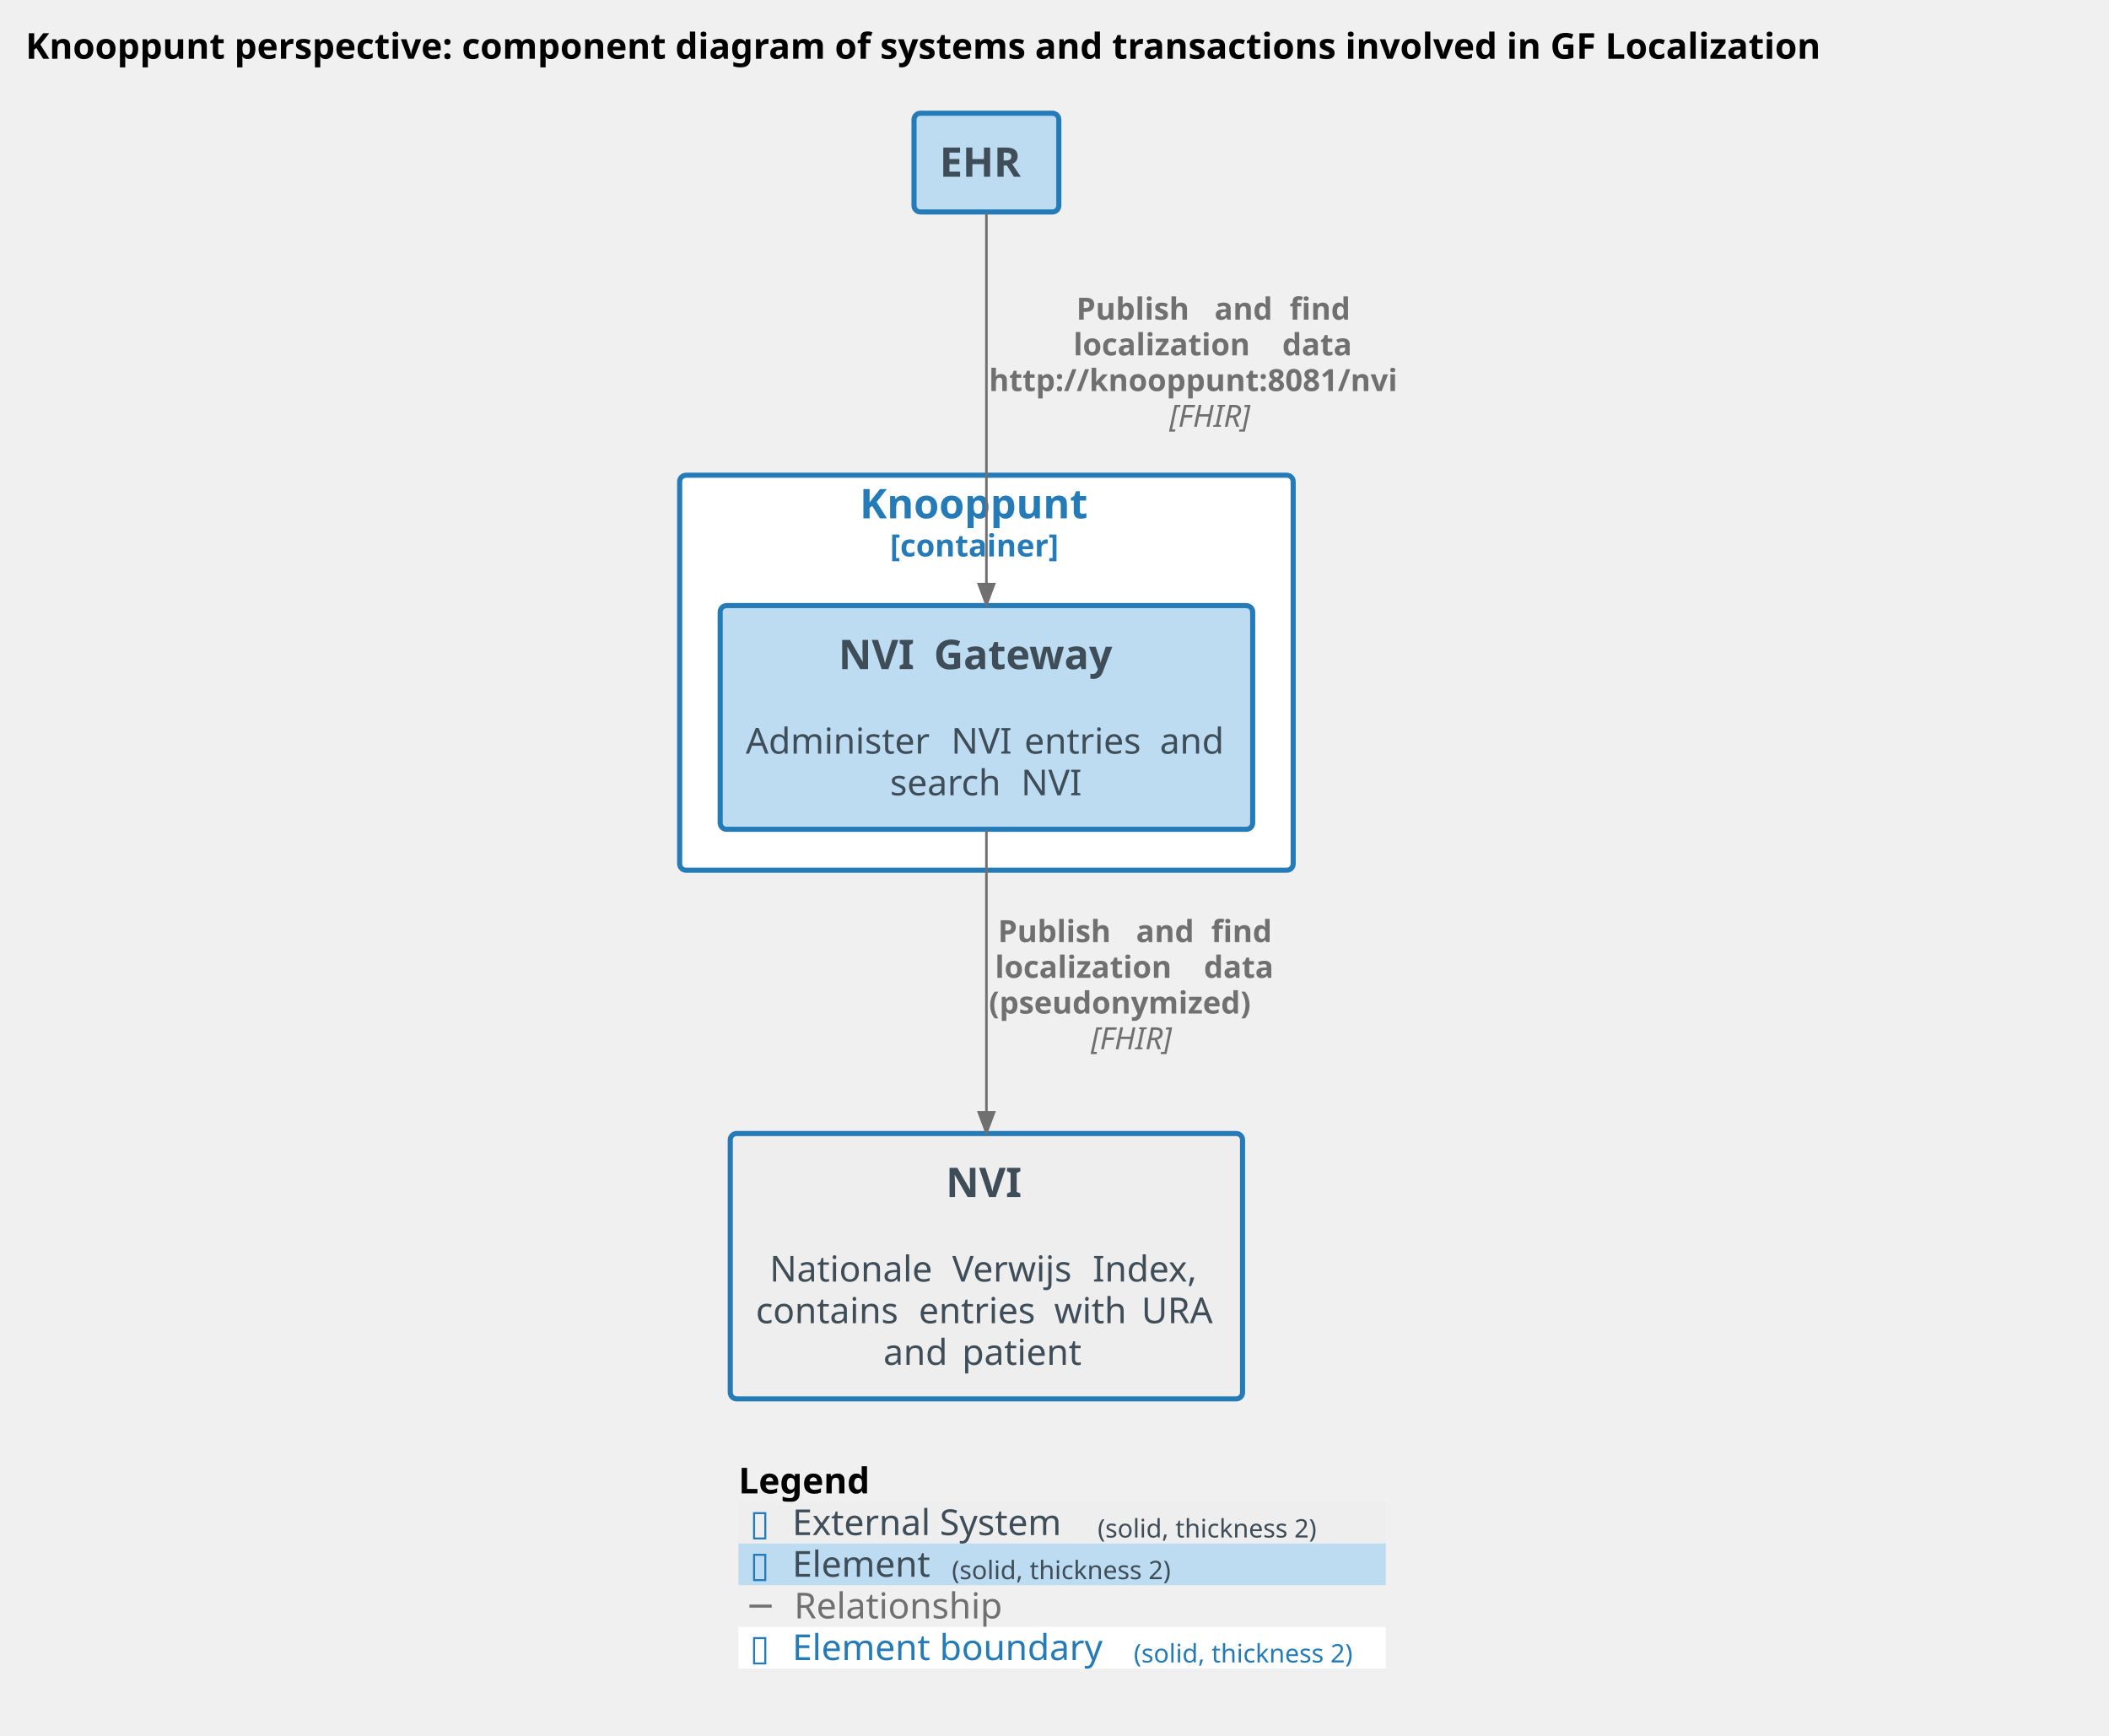
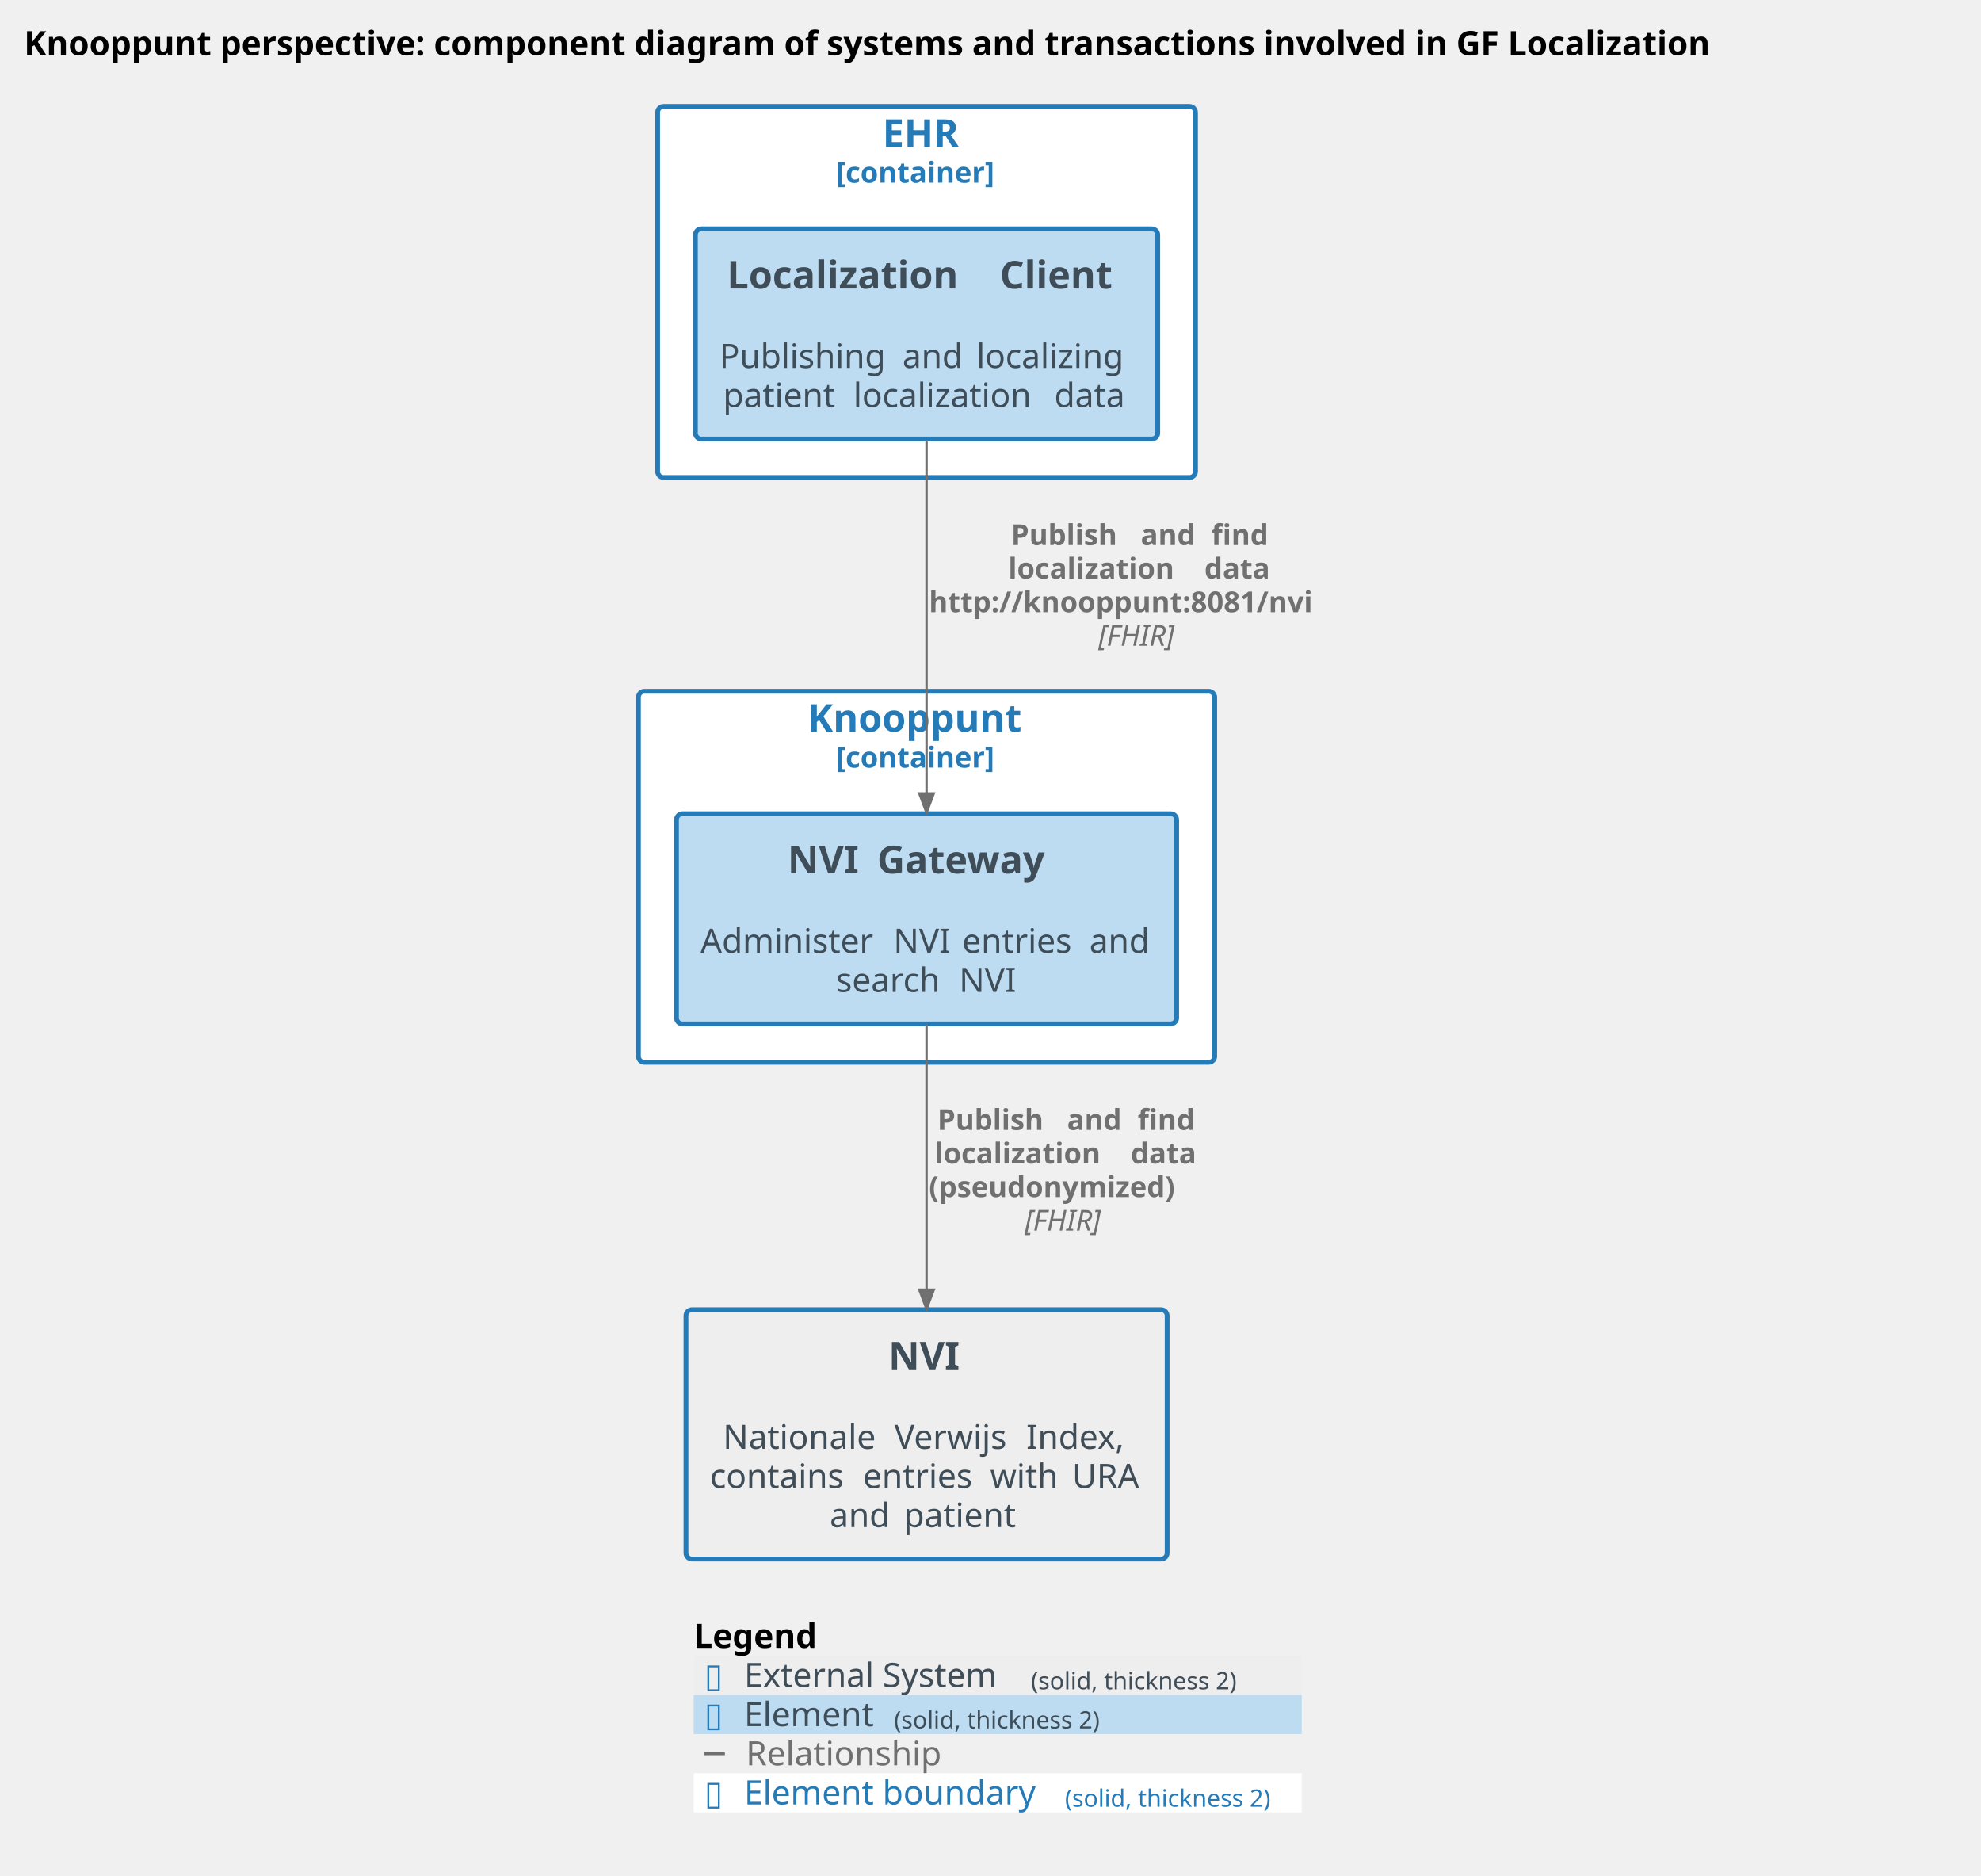
- <svg xmlns="http://www.w3.org/2000/svg" contentStyleType="text/css" data-diagram-type="DESCRIPTION" height="679px" preserveAspectRatio="none" style="width:825px;height:679px;background:#FFFFFF;" version="1.1" viewBox="0 0 825 679" width="825px" zoomAndPan="magnify">
+ <svg xmlns="http://www.w3.org/2000/svg" contentStyleType="text/css" data-diagram-type="DESCRIPTION" height="781px" preserveAspectRatio="none" style="width:825px;height:781px;background:#FFFFFF;" version="1.1" viewBox="0 0 825 781" width="825px" zoomAndPan="magnify">
  <defs />
  <g>
    <g class="title" data-source-line="2">
      <text fill="#000000" font-family="sans-serif" font-size="14" font-weight="bold" lengthAdjust="spacing" textLength="797.98" x="10" y="22.995">Knooppunt perspective: component diagram of systems and transactions involved in GF Localization</text>
    </g>
-     <g class="cluster" data-entity="XIS.Knooppunt_boundary" data-source-line="1593" data-uid="ent0004" id="cluster_XIS.Knooppunt_boundary">
-       <rect fill="#FFFFFF" height="154.52" rx="2.5" ry="2.5" style="stroke:#257BB8;stroke-width:2;" width="240" x="265.869" y="185.917" />
-       <text fill="#257BB8" font-family="sans-serif" font-size="16" font-weight="bold" lengthAdjust="spacing" textLength="99.109" x="336.314" y="202.768">Knooppunt</text>
-       <text fill="#257BB8" font-family="sans-serif" font-size="12" font-weight="bold" lengthAdjust="spacing" textLength="75.416" x="348.161" y="217.68">[container]</text>
+     <g class="cluster" data-entity="XIS.Knooppunt_boundary" data-source-line="1593" data-uid="ent0003" id="cluster_XIS.Knooppunt_boundary">
+       <rect fill="#FFFFFF" height="154.52" rx="2.5" ry="2.5" style="stroke:#257BB8;stroke-width:2;" width="240" x="265.869" y="287.807" />
+       <text fill="#257BB8" font-family="sans-serif" font-size="16" font-weight="bold" lengthAdjust="spacing" textLength="99.109" x="336.314" y="304.658">Knooppunt</text>
+       <text fill="#257BB8" font-family="sans-serif" font-size="12" font-weight="bold" lengthAdjust="spacing" textLength="75.416" x="348.161" y="319.57">[container]</text>
    </g>
-     <g class="entity" data-entity="XIS.Knooppunt.NVIGateway" data-source-line="63" data-uid="ent0005" id="entity_XIS.Knooppunt.NVIGateway">
-       <rect fill="#BDDCF2" height="87.516" rx="2.5" ry="2.5" style="stroke:#257BB8;stroke-width:2;" width="208.303" x="281.719" y="236.917" />
-       <text fill="#3E4D57" font-family="sans-serif" font-size="16" font-weight="bold" lengthAdjust="spacing" textLength="31.727" x="328.003" y="261.768">NVI</text>
-       <text fill="#3E4D57" font-family="sans-serif" font-size="16" font-weight="bold" lengthAdjust="spacing" textLength="5.57" x="359.729" y="261.768"> </text>
-       <text fill="#3E4D57" font-family="sans-serif" font-size="16" font-weight="bold" lengthAdjust="spacing" textLength="78.438" x="365.3" y="261.768">Gateway</text>
-       <text fill="#3E4D57" font-family="sans-serif" font-size="14" lengthAdjust="spacing" textLength="4.45" x="383.645" y="278.537"> </text>
-       <text fill="#3E4D57" font-family="sans-serif" font-size="14" lengthAdjust="spacing" textLength="75.906" x="291.719" y="294.834">Administer</text>
-       <text fill="#3E4D57" font-family="sans-serif" font-size="14" lengthAdjust="spacing" textLength="4.45" x="367.625" y="294.834"> </text>
-       <text fill="#3E4D57" font-family="sans-serif" font-size="14" lengthAdjust="spacing" textLength="24.179" x="372.075" y="294.834">NVI</text>
-       <text fill="#3E4D57" font-family="sans-serif" font-size="14" lengthAdjust="spacing" textLength="4.45" x="396.254" y="294.834"> </text>
-       <text fill="#3E4D57" font-family="sans-serif" font-size="14" lengthAdjust="spacing" textLength="48.528" x="400.704" y="294.834">entries</text>
-       <text fill="#3E4D57" font-family="sans-serif" font-size="14" lengthAdjust="spacing" textLength="4.45" x="449.232" y="294.834"> </text>
-       <text fill="#3E4D57" font-family="sans-serif" font-size="14" lengthAdjust="spacing" textLength="26.339" x="453.683" y="294.834">and</text>
-       <text fill="#3E4D57" font-family="sans-serif" font-size="14" lengthAdjust="spacing" textLength="46.812" x="348.149" y="311.131">search</text>
-       <text fill="#3E4D57" font-family="sans-serif" font-size="14" lengthAdjust="spacing" textLength="4.45" x="394.962" y="311.131"> </text>
-       <text fill="#3E4D57" font-family="sans-serif" font-size="14" lengthAdjust="spacing" textLength="24.179" x="399.412" y="311.131">NVI</text>
+     <g class="cluster" data-entity="XIS.EHR_boundary" data-source-line="1593" data-uid="ent0005" id="cluster_XIS.EHR_boundary">
+       <rect fill="#FFFFFF" height="154.51" rx="2.5" ry="2.5" style="stroke:#257BB8;stroke-width:2;" width="224" x="273.869" y="44.297" />
+       <text fill="#257BB8" font-family="sans-serif" font-size="16" font-weight="bold" lengthAdjust="spacing" textLength="36.641" x="367.548" y="61.148">EHR</text>
+       <text fill="#257BB8" font-family="sans-serif" font-size="12" font-weight="bold" lengthAdjust="spacing" textLength="75.416" x="348.161" y="76.061">[container]</text>
+     </g>
+     <g class="entity" data-entity="XIS.Knooppunt.NVIGateway" data-source-line="63" data-uid="ent0004" id="entity_XIS.Knooppunt.NVIGateway">
+       <rect fill="#BDDCF2" height="87.516" rx="2.5" ry="2.5" style="stroke:#257BB8;stroke-width:2;" width="208.303" x="281.719" y="338.807" />
+       <text fill="#3E4D57" font-family="sans-serif" font-size="16" font-weight="bold" lengthAdjust="spacing" textLength="31.727" x="328.003" y="363.658">NVI</text>
+       <text fill="#3E4D57" font-family="sans-serif" font-size="16" font-weight="bold" lengthAdjust="spacing" textLength="5.57" x="359.729" y="363.658"> </text>
+       <text fill="#3E4D57" font-family="sans-serif" font-size="16" font-weight="bold" lengthAdjust="spacing" textLength="78.438" x="365.3" y="363.658">Gateway</text>
+       <text fill="#3E4D57" font-family="sans-serif" font-size="14" lengthAdjust="spacing" textLength="4.45" x="383.645" y="380.427"> </text>
+       <text fill="#3E4D57" font-family="sans-serif" font-size="14" lengthAdjust="spacing" textLength="75.906" x="291.719" y="396.724">Administer</text>
+       <text fill="#3E4D57" font-family="sans-serif" font-size="14" lengthAdjust="spacing" textLength="4.45" x="367.625" y="396.724"> </text>
+       <text fill="#3E4D57" font-family="sans-serif" font-size="14" lengthAdjust="spacing" textLength="24.179" x="372.075" y="396.724">NVI</text>
+       <text fill="#3E4D57" font-family="sans-serif" font-size="14" lengthAdjust="spacing" textLength="4.45" x="396.254" y="396.724"> </text>
+       <text fill="#3E4D57" font-family="sans-serif" font-size="14" lengthAdjust="spacing" textLength="48.528" x="400.704" y="396.724">entries</text>
+       <text fill="#3E4D57" font-family="sans-serif" font-size="14" lengthAdjust="spacing" textLength="4.45" x="449.232" y="396.724"> </text>
+       <text fill="#3E4D57" font-family="sans-serif" font-size="14" lengthAdjust="spacing" textLength="26.339" x="453.683" y="396.724">and</text>
+       <text fill="#3E4D57" font-family="sans-serif" font-size="14" lengthAdjust="spacing" textLength="46.812" x="348.149" y="413.021">search</text>
+       <text fill="#3E4D57" font-family="sans-serif" font-size="14" lengthAdjust="spacing" textLength="4.45" x="394.962" y="413.021"> </text>
+       <text fill="#3E4D57" font-family="sans-serif" font-size="14" lengthAdjust="spacing" textLength="24.179" x="399.412" y="413.021">NVI</text>
+     </g>
+     <g class="entity" data-entity="XIS.EHR.LocalizationClient" data-source-line="63" data-uid="ent0006" id="entity_XIS.EHR.LocalizationClient">
+       <rect fill="#BDDCF2" height="87.516" rx="2.5" ry="2.5" style="stroke:#257BB8;stroke-width:2;" width="192.546" x="289.599" y="95.297" />
+       <text fill="#3E4D57" font-family="sans-serif" font-size="16" font-weight="bold" lengthAdjust="spacing" textLength="108.062" x="302.754" y="120.148">Localization</text>
+       <text fill="#3E4D57" font-family="sans-serif" font-size="16" font-weight="bold" lengthAdjust="spacing" textLength="5.57" x="410.817" y="120.148"> </text>
+       <text fill="#3E4D57" font-family="sans-serif" font-size="16" font-weight="bold" lengthAdjust="spacing" textLength="52.602" x="416.387" y="120.148">Client</text>
+       <text fill="#3E4D57" font-family="sans-serif" font-size="14" lengthAdjust="spacing" textLength="4.45" x="383.647" y="136.917"> </text>
+       <text fill="#3E4D57" font-family="sans-serif" font-size="14" lengthAdjust="spacing" textLength="71.798" x="299.599" y="153.214">Publishing</text>
+       <text fill="#3E4D57" font-family="sans-serif" font-size="14" lengthAdjust="spacing" textLength="4.45" x="371.397" y="153.214"> </text>
+       <text fill="#3E4D57" font-family="sans-serif" font-size="14" lengthAdjust="spacing" textLength="26.339" x="375.847" y="153.214">and</text>
+       <text fill="#3E4D57" font-family="sans-serif" font-size="14" lengthAdjust="spacing" textLength="4.45" x="402.186" y="153.214"> </text>
+       <text fill="#3E4D57" font-family="sans-serif" font-size="14" lengthAdjust="spacing" textLength="65.509" x="406.636" y="153.214">localizing</text>
+       <text fill="#3E4D57" font-family="sans-serif" font-size="14" lengthAdjust="spacing" textLength="49.82" x="301.116" y="169.511">patient</text>
+       <text fill="#3E4D57" font-family="sans-serif" font-size="14" lengthAdjust="spacing" textLength="4.45" x="350.937" y="169.511"> </text>
+       <text fill="#3E4D57" font-family="sans-serif" font-size="14" lengthAdjust="spacing" textLength="79.256" x="355.387" y="169.511">localization</text>
+       <text fill="#3E4D57" font-family="sans-serif" font-size="14" lengthAdjust="spacing" textLength="4.45" x="434.643" y="169.511"> </text>
+       <text fill="#3E4D57" font-family="sans-serif" font-size="14" lengthAdjust="spacing" textLength="31.534" x="439.093" y="169.511">data</text>
    </g>
    <g class="entity" data-entity="NVI" data-source-line="197" data-uid="ent0002" id="entity_NVI">
-       <rect fill="#EEEEEE" height="103.812" rx="2.5" ry="2.5" style="stroke:#257BB8;stroke-width:2;" width="200.394" x="285.669" y="443.437" />
-       <text fill="#3E4D57" font-family="sans-serif" font-size="16" font-weight="bold" lengthAdjust="spacing" textLength="31.727" x="370.002" y="468.288">NVI</text>
-       <text fill="#3E4D57" font-family="sans-serif" font-size="14" lengthAdjust="spacing" textLength="4.45" x="383.64" y="485.057"> </text>
-       <text fill="#3E4D57" font-family="sans-serif" font-size="14" lengthAdjust="spacing" textLength="66.951" x="301.086" y="501.354">Nationale</text>
-       <text fill="#3E4D57" font-family="sans-serif" font-size="14" lengthAdjust="spacing" textLength="4.45" x="368.037" y="501.354"> </text>
-       <text fill="#3E4D57" font-family="sans-serif" font-size="14" lengthAdjust="spacing" textLength="50.47" x="372.488" y="501.354">Verwijs</text>
-       <text fill="#3E4D57" font-family="sans-serif" font-size="14" lengthAdjust="spacing" textLength="4.45" x="422.957" y="501.354"> </text>
-       <text fill="#3E4D57" font-family="sans-serif" font-size="14" lengthAdjust="spacing" textLength="43.237" x="427.407" y="501.354">Index,</text>
-       <text fill="#3E4D57" font-family="sans-serif" font-size="14" lengthAdjust="spacing" textLength="59.261" x="295.669" y="517.651">contains</text>
-       <text fill="#3E4D57" font-family="sans-serif" font-size="14" lengthAdjust="spacing" textLength="4.45" x="354.929" y="517.651"> </text>
-       <text fill="#3E4D57" font-family="sans-serif" font-size="14" lengthAdjust="spacing" textLength="48.528" x="359.38" y="517.651">entries</text>
-       <text fill="#3E4D57" font-family="sans-serif" font-size="14" lengthAdjust="spacing" textLength="4.45" x="407.908" y="517.651"> </text>
-       <text fill="#3E4D57" font-family="sans-serif" font-size="14" lengthAdjust="spacing" textLength="29.702" x="412.358" y="517.651">with</text>
-       <text fill="#3E4D57" font-family="sans-serif" font-size="14" lengthAdjust="spacing" textLength="4.45" x="442.06" y="517.651"> </text>
-       <text fill="#3E4D57" font-family="sans-serif" font-size="14" lengthAdjust="spacing" textLength="29.552" x="446.51" y="517.651">URA</text>
-       <text fill="#3E4D57" font-family="sans-serif" font-size="14" lengthAdjust="spacing" textLength="26.339" x="345.561" y="533.948">and</text>
-       <text fill="#3E4D57" font-family="sans-serif" font-size="14" lengthAdjust="spacing" textLength="4.45" x="371.9" y="533.948"> </text>
-       <text fill="#3E4D57" font-family="sans-serif" font-size="14" lengthAdjust="spacing" textLength="49.82" x="376.35" y="533.948">patient</text>
+       <rect fill="#EEEEEE" height="103.812" rx="2.5" ry="2.5" style="stroke:#257BB8;stroke-width:2;" width="200.394" x="285.669" y="545.327" />
+       <text fill="#3E4D57" font-family="sans-serif" font-size="16" font-weight="bold" lengthAdjust="spacing" textLength="31.727" x="370.002" y="570.178">NVI</text>
+       <text fill="#3E4D57" font-family="sans-serif" font-size="14" lengthAdjust="spacing" textLength="4.45" x="383.64" y="586.947"> </text>
+       <text fill="#3E4D57" font-family="sans-serif" font-size="14" lengthAdjust="spacing" textLength="66.951" x="301.086" y="603.244">Nationale</text>
+       <text fill="#3E4D57" font-family="sans-serif" font-size="14" lengthAdjust="spacing" textLength="4.45" x="368.037" y="603.244"> </text>
+       <text fill="#3E4D57" font-family="sans-serif" font-size="14" lengthAdjust="spacing" textLength="50.47" x="372.488" y="603.244">Verwijs</text>
+       <text fill="#3E4D57" font-family="sans-serif" font-size="14" lengthAdjust="spacing" textLength="4.45" x="422.957" y="603.244"> </text>
+       <text fill="#3E4D57" font-family="sans-serif" font-size="14" lengthAdjust="spacing" textLength="43.237" x="427.407" y="603.244">Index,</text>
+       <text fill="#3E4D57" font-family="sans-serif" font-size="14" lengthAdjust="spacing" textLength="59.261" x="295.669" y="619.541">contains</text>
+       <text fill="#3E4D57" font-family="sans-serif" font-size="14" lengthAdjust="spacing" textLength="4.45" x="354.929" y="619.541"> </text>
+       <text fill="#3E4D57" font-family="sans-serif" font-size="14" lengthAdjust="spacing" textLength="48.528" x="359.38" y="619.541">entries</text>
+       <text fill="#3E4D57" font-family="sans-serif" font-size="14" lengthAdjust="spacing" textLength="4.45" x="407.908" y="619.541"> </text>
+       <text fill="#3E4D57" font-family="sans-serif" font-size="14" lengthAdjust="spacing" textLength="29.702" x="412.358" y="619.541">with</text>
+       <text fill="#3E4D57" font-family="sans-serif" font-size="14" lengthAdjust="spacing" textLength="4.45" x="442.06" y="619.541"> </text>
+       <text fill="#3E4D57" font-family="sans-serif" font-size="14" lengthAdjust="spacing" textLength="29.552" x="446.51" y="619.541">URA</text>
+       <text fill="#3E4D57" font-family="sans-serif" font-size="14" lengthAdjust="spacing" textLength="26.339" x="345.561" y="635.838">and</text>
+       <text fill="#3E4D57" font-family="sans-serif" font-size="14" lengthAdjust="spacing" textLength="4.45" x="371.9" y="635.838"> </text>
+       <text fill="#3E4D57" font-family="sans-serif" font-size="14" lengthAdjust="spacing" textLength="49.82" x="376.35" y="635.838">patient</text>
    </g>
-     <g class="entity" data-entity="XIS.EHR" data-source-line="71" data-uid="ent0003" id="entity_XIS.EHR">
-       <rect fill="#BDDCF2" height="38.625" rx="2.5" ry="2.5" style="stroke:#257BB8;stroke-width:2;" width="56.641" x="357.549" y="44.297" />
-       <text fill="#3E4D57" font-family="sans-serif" font-size="16" font-weight="bold" lengthAdjust="spacing" textLength="36.641" x="367.549" y="69.148">EHR</text>
+     <g class="link" data-entity-1="XIS.EHR.LocalizationClient" data-entity-2="XIS.Knooppunt.NVIGateway" data-source-line="1706" data-uid="lnk7" id="link_XIS.EHR.LocalizationClient_XIS.Knooppunt.NVIGateway">
+       <path d="M385.869,183.227 C385.869,227.057 385.869,286.517 385.869,330.357" fill="none" id="XIS.EHR.LocalizationClient-to-XIS.Knooppunt.NVIGateway" style="stroke:#707070;stroke-width:1;" />
+       <polygon fill="#707070" points="385.869,338.357,388.869,330.357,382.869,330.357,385.869,338.357" style="stroke:#707070;stroke-width:1;" />
+       <text fill="#707070" font-family="sans-serif" font-size="12" font-weight="bold" lengthAdjust="spacing" textLength="49.84" x="421.043" y="226.946">Publish</text>
+       <text fill="#707070" font-family="sans-serif" font-size="12" font-weight="bold" lengthAdjust="spacing" textLength="4.178" x="470.883" y="226.946"> </text>
+       <text fill="#707070" font-family="sans-serif" font-size="12" font-weight="bold" lengthAdjust="spacing" textLength="25.23" x="475.061" y="226.946">and</text>
+       <text fill="#707070" font-family="sans-serif" font-size="12" font-weight="bold" lengthAdjust="spacing" textLength="4.178" x="500.291" y="226.946"> </text>
+       <text fill="#707070" font-family="sans-serif" font-size="12" font-weight="bold" lengthAdjust="spacing" textLength="26.467" x="504.469" y="226.946">find</text>
+       <text fill="#707070" font-family="sans-serif" font-size="12" font-weight="bold" lengthAdjust="spacing" textLength="77.514" x="419.883" y="240.914">localization</text>
+       <text fill="#707070" font-family="sans-serif" font-size="12" font-weight="bold" lengthAdjust="spacing" textLength="4.178" x="497.397" y="240.914"> </text>
+       <text fill="#707070" font-family="sans-serif" font-size="12" font-weight="bold" lengthAdjust="spacing" textLength="30.521" x="501.575" y="240.914">data</text>
+       <text fill="#707070" font-family="sans-serif" font-size="12" font-weight="bold" lengthAdjust="spacing" textLength="178.242" x="386.869" y="254.883">http://knooppunt:8081/nvi</text>
+       <text fill="#707070" font-family="sans-serif" font-size="12" font-style="italic" lengthAdjust="spacing" textLength="37.166" x="457.407" y="268.852">[FHIR]</text>
    </g>
-     <g class="link" data-entity-1="XIS.EHR" data-entity-2="XIS.Knooppunt.NVIGateway" data-source-line="1706" data-uid="lnk6" id="link_XIS.EHR_XIS.Knooppunt.NVIGateway">
-       <path d="M385.869,83.317 C385.869,117.247 385.869,181.737 385.869,228.517" fill="none" id="XIS.EHR-to-XIS.Knooppunt.NVIGateway" style="stroke:#707070;stroke-width:1;" />
-       <polygon fill="#707070" points="385.869,236.517,388.869,228.517,382.869,228.517,385.869,236.517" style="stroke:#707070;stroke-width:1;" />
-       <text fill="#707070" font-family="sans-serif" font-size="12" font-weight="bold" lengthAdjust="spacing" textLength="49.84" x="421.043" y="125.055">Publish</text>
-       <text fill="#707070" font-family="sans-serif" font-size="12" font-weight="bold" lengthAdjust="spacing" textLength="4.178" x="470.883" y="125.055"> </text>
-       <text fill="#707070" font-family="sans-serif" font-size="12" font-weight="bold" lengthAdjust="spacing" textLength="25.23" x="475.061" y="125.055">and</text>
-       <text fill="#707070" font-family="sans-serif" font-size="12" font-weight="bold" lengthAdjust="spacing" textLength="4.178" x="500.291" y="125.055"> </text>
-       <text fill="#707070" font-family="sans-serif" font-size="12" font-weight="bold" lengthAdjust="spacing" textLength="26.467" x="504.469" y="125.055">find</text>
-       <text fill="#707070" font-family="sans-serif" font-size="12" font-weight="bold" lengthAdjust="spacing" textLength="77.514" x="419.883" y="139.024">localization</text>
-       <text fill="#707070" font-family="sans-serif" font-size="12" font-weight="bold" lengthAdjust="spacing" textLength="4.178" x="497.397" y="139.024"> </text>
-       <text fill="#707070" font-family="sans-serif" font-size="12" font-weight="bold" lengthAdjust="spacing" textLength="30.521" x="501.575" y="139.024">data</text>
-       <text fill="#707070" font-family="sans-serif" font-size="12" font-weight="bold" lengthAdjust="spacing" textLength="178.242" x="386.869" y="152.993">http://knooppunt:8081/nvi</text>
-       <text fill="#707070" font-family="sans-serif" font-size="12" font-style="italic" lengthAdjust="spacing" textLength="37.166" x="457.407" y="166.962">[FHIR]</text>
-     </g>
-     <g class="link" data-entity-1="XIS.Knooppunt.NVIGateway" data-entity-2="NVI" data-source-line="1706" data-uid="lnk7" id="link_XIS.Knooppunt.NVIGateway_NVI">
-       <path d="M385.869,324.717 C385.869,358.937 385.869,398.917 385.869,435.127" fill="none" id="XIS.Knooppunt.NVIGateway-to-NVI" style="stroke:#707070;stroke-width:1;" />
-       <polygon fill="#707070" points="385.869,443.127,388.869,435.127,382.869,435.127,385.869,443.127" style="stroke:#707070;stroke-width:1;" />
-       <text fill="#707070" font-family="sans-serif" font-size="12" font-weight="bold" lengthAdjust="spacing" textLength="49.84" x="390.378" y="368.575">Publish</text>
-       <text fill="#707070" font-family="sans-serif" font-size="12" font-weight="bold" lengthAdjust="spacing" textLength="4.178" x="440.218" y="368.575"> </text>
-       <text fill="#707070" font-family="sans-serif" font-size="12" font-weight="bold" lengthAdjust="spacing" textLength="25.23" x="444.396" y="368.575">and</text>
-       <text fill="#707070" font-family="sans-serif" font-size="12" font-weight="bold" lengthAdjust="spacing" textLength="4.178" x="469.627" y="368.575"> </text>
-       <text fill="#707070" font-family="sans-serif" font-size="12" font-weight="bold" lengthAdjust="spacing" textLength="26.467" x="473.804" y="368.575">find</text>
-       <text fill="#707070" font-family="sans-serif" font-size="12" font-weight="bold" lengthAdjust="spacing" textLength="77.514" x="389.218" y="382.544">localization</text>
-       <text fill="#707070" font-family="sans-serif" font-size="12" font-weight="bold" lengthAdjust="spacing" textLength="4.178" x="466.732" y="382.544"> </text>
-       <text fill="#707070" font-family="sans-serif" font-size="12" font-weight="bold" lengthAdjust="spacing" textLength="30.521" x="470.91" y="382.544">data</text>
-       <text fill="#707070" font-family="sans-serif" font-size="12" font-weight="bold" lengthAdjust="spacing" textLength="116.912" x="386.869" y="396.513">(pseudonymized)</text>
-       <text fill="#707070" font-family="sans-serif" font-size="12" font-style="italic" lengthAdjust="spacing" textLength="37.166" x="426.742" y="410.482">[FHIR]</text>
+     <g class="link" data-entity-1="XIS.Knooppunt.NVIGateway" data-entity-2="NVI" data-source-line="1706" data-uid="lnk8" id="link_XIS.Knooppunt.NVIGateway_NVI">
+       <path d="M385.869,426.607 C385.869,460.827 385.869,500.807 385.869,537.017" fill="none" id="XIS.Knooppunt.NVIGateway-to-NVI" style="stroke:#707070;stroke-width:1;" />
+       <polygon fill="#707070" points="385.869,545.017,388.869,537.017,382.869,537.017,385.869,545.017" style="stroke:#707070;stroke-width:1;" />
+       <text fill="#707070" font-family="sans-serif" font-size="12" font-weight="bold" lengthAdjust="spacing" textLength="49.84" x="390.378" y="470.466">Publish</text>
+       <text fill="#707070" font-family="sans-serif" font-size="12" font-weight="bold" lengthAdjust="spacing" textLength="4.178" x="440.218" y="470.466"> </text>
+       <text fill="#707070" font-family="sans-serif" font-size="12" font-weight="bold" lengthAdjust="spacing" textLength="25.23" x="444.396" y="470.466">and</text>
+       <text fill="#707070" font-family="sans-serif" font-size="12" font-weight="bold" lengthAdjust="spacing" textLength="4.178" x="469.627" y="470.466"> </text>
+       <text fill="#707070" font-family="sans-serif" font-size="12" font-weight="bold" lengthAdjust="spacing" textLength="26.467" x="473.804" y="470.466">find</text>
+       <text fill="#707070" font-family="sans-serif" font-size="12" font-weight="bold" lengthAdjust="spacing" textLength="77.514" x="389.218" y="484.434">localization</text>
+       <text fill="#707070" font-family="sans-serif" font-size="12" font-weight="bold" lengthAdjust="spacing" textLength="4.178" x="466.732" y="484.434"> </text>
+       <text fill="#707070" font-family="sans-serif" font-size="12" font-weight="bold" lengthAdjust="spacing" textLength="30.521" x="470.91" y="484.434">data</text>
+       <text fill="#707070" font-family="sans-serif" font-size="12" font-weight="bold" lengthAdjust="spacing" textLength="116.912" x="386.869" y="498.403">(pseudonymized)</text>
+       <text fill="#707070" font-family="sans-serif" font-size="12" font-style="italic" lengthAdjust="spacing" textLength="37.166" x="426.742" y="512.372">[FHIR]</text>
    </g>
    <g class="legend" data-source-line="1510">
-       <rect fill="none" height="16.297" style="stroke:none;stroke-width:1;" width="253.242" x="288.869" y="571.249" />
-       <text fill="#000000" font-family="sans-serif" font-size="14" font-weight="bold" lengthAdjust="spacing" textLength="57.921" x="288.869" y="584.245">Legend</text>
-       <text fill="#FFFFFF" font-family="sans-serif" font-size="14" lengthAdjust="spacing" textLength="4.45" x="351.664" y="584.245"> </text>
-       <rect fill="#EEEEEE" height="16.297" style="stroke:none;stroke-width:1;" width="253.242" x="288.869" y="587.546" />
-       <text fill="#257BB8" font-family="sans-serif" font-size="14" lengthAdjust="spacing" textLength="7.704" x="293.319" y="600.541">▯</text>
-       <text fill="#FFFFFF" font-family="sans-serif" font-size="14" lengthAdjust="spacing" textLength="4.45" x="301.023" y="600.541"> </text>
-       <text fill="#3E4D57" font-family="sans-serif" font-size="14" lengthAdjust="spacing" textLength="114.987" x="309.923" y="600.541">External System</text>
-       <text fill="#3E4D57" font-family="sans-serif" font-size="10" lengthAdjust="spacing" textLength="94.17" x="429.361" y="601.485">(solid, thickness 2)</text>
-       <text fill="#FFFFFF" font-family="sans-serif" font-size="14" lengthAdjust="spacing" textLength="4.45" x="523.531" y="600.541"> </text>
-       <rect fill="#BDDCF2" height="16.297" style="stroke:none;stroke-width:1;" width="253.242" x="288.869" y="603.843" />
-       <text fill="#257BB8" font-family="sans-serif" font-size="14" lengthAdjust="spacing" textLength="7.704" x="293.319" y="616.838">▯</text>
-       <text fill="#FFFFFF" font-family="sans-serif" font-size="14" lengthAdjust="spacing" textLength="4.45" x="301.023" y="616.838"> </text>
-       <text fill="#3E4D57" font-family="sans-serif" font-size="14" lengthAdjust="spacing" textLength="57.962" x="309.923" y="616.838">Element</text>
-       <text fill="#3E4D57" font-family="sans-serif" font-size="10" lengthAdjust="spacing" textLength="94.17" x="372.335" y="617.782">(solid, thickness 2)</text>
-       <text fill="#FFFFFF" font-family="sans-serif" font-size="14" lengthAdjust="spacing" textLength="4.45" x="466.505" y="616.838"> </text>
-       <text fill="#707070" font-family="sans-serif" font-size="14" lengthAdjust="spacing" textLength="8.429" x="293.319" y="633.135">─</text>
-       <text fill="#FFFFFF" font-family="sans-serif" font-size="14" lengthAdjust="spacing" textLength="4.45" x="301.748" y="633.135"> </text>
-       <text fill="#707070" font-family="sans-serif" font-size="14" lengthAdjust="spacing" textLength="86.57" x="310.648" y="633.135">Relationship</text>
-       <text fill="#FFFFFF" font-family="sans-serif" font-size="14" lengthAdjust="spacing" textLength="4.45" x="401.668" y="633.135"> </text>
-       <rect fill="#FFFFFF" height="16.297" style="stroke:none;stroke-width:1;" width="253.242" x="288.869" y="636.437" />
-       <text fill="#257BB8" font-family="sans-serif" font-size="14" lengthAdjust="spacing" textLength="7.704" x="293.319" y="649.432">▯</text>
-       <text fill="#FFFFFF" font-family="sans-serif" font-size="14" lengthAdjust="spacing" textLength="4.45" x="301.023" y="649.432"> </text>
-       <text fill="#257BB8" font-family="sans-serif" font-size="14" lengthAdjust="spacing" textLength="129.117" x="309.923" y="649.432">Element boundary</text>
-       <text fill="#257BB8" font-family="sans-serif" font-size="10" lengthAdjust="spacing" textLength="94.17" x="443.491" y="650.375">(solid, thickness 2)</text>
-       <text fill="#FFFFFF" font-family="sans-serif" font-size="14" lengthAdjust="spacing" textLength="4.45" x="537.661" y="649.432"> </text>
-       <line style="stroke:none;stroke-width:1;" x1="288.869" x2="542.111" y1="571.249" y2="571.249" />
-       <line style="stroke:none;stroke-width:1;" x1="288.869" x2="542.111" y1="587.546" y2="587.546" />
-       <line style="stroke:none;stroke-width:1;" x1="288.869" x2="542.111" y1="603.843" y2="603.843" />
-       <line style="stroke:none;stroke-width:1;" x1="288.869" x2="542.111" y1="620.14" y2="620.14" />
-       <line style="stroke:none;stroke-width:1;" x1="288.869" x2="542.111" y1="636.437" y2="636.437" />
-       <line style="stroke:none;stroke-width:1;" x1="288.869" x2="542.111" y1="652.734" y2="652.734" />
-       <line style="stroke:none;stroke-width:1;" x1="288.869" x2="288.869" y1="571.249" y2="652.734" />
-       <line style="stroke:none;stroke-width:1;" x1="542.111" x2="542.111" y1="571.249" y2="652.734" />
+       <rect fill="none" height="16.297" style="stroke:none;stroke-width:1;" width="253.242" x="288.869" y="673.139" />
+       <text fill="#000000" font-family="sans-serif" font-size="14" font-weight="bold" lengthAdjust="spacing" textLength="57.921" x="288.869" y="686.135">Legend</text>
+       <text fill="#FFFFFF" font-family="sans-serif" font-size="14" lengthAdjust="spacing" textLength="4.45" x="351.664" y="686.135"> </text>
+       <rect fill="#EEEEEE" height="16.297" style="stroke:none;stroke-width:1;" width="253.242" x="288.869" y="689.436" />
+       <text fill="#257BB8" font-family="sans-serif" font-size="14" lengthAdjust="spacing" textLength="7.704" x="293.319" y="702.431">▯</text>
+       <text fill="#FFFFFF" font-family="sans-serif" font-size="14" lengthAdjust="spacing" textLength="4.45" x="301.023" y="702.431"> </text>
+       <text fill="#3E4D57" font-family="sans-serif" font-size="14" lengthAdjust="spacing" textLength="114.987" x="309.923" y="702.431">External System</text>
+       <text fill="#3E4D57" font-family="sans-serif" font-size="10" lengthAdjust="spacing" textLength="94.17" x="429.361" y="703.375">(solid, thickness 2)</text>
+       <text fill="#FFFFFF" font-family="sans-serif" font-size="14" lengthAdjust="spacing" textLength="4.45" x="523.531" y="702.431"> </text>
+       <rect fill="#BDDCF2" height="16.297" style="stroke:none;stroke-width:1;" width="253.242" x="288.869" y="705.733" />
+       <text fill="#257BB8" font-family="sans-serif" font-size="14" lengthAdjust="spacing" textLength="7.704" x="293.319" y="718.728">▯</text>
+       <text fill="#FFFFFF" font-family="sans-serif" font-size="14" lengthAdjust="spacing" textLength="4.45" x="301.023" y="718.728"> </text>
+       <text fill="#3E4D57" font-family="sans-serif" font-size="14" lengthAdjust="spacing" textLength="57.962" x="309.923" y="718.728">Element</text>
+       <text fill="#3E4D57" font-family="sans-serif" font-size="10" lengthAdjust="spacing" textLength="94.17" x="372.335" y="719.672">(solid, thickness 2)</text>
+       <text fill="#FFFFFF" font-family="sans-serif" font-size="14" lengthAdjust="spacing" textLength="4.45" x="466.505" y="718.728"> </text>
+       <text fill="#707070" font-family="sans-serif" font-size="14" lengthAdjust="spacing" textLength="8.429" x="293.319" y="735.025">─</text>
+       <text fill="#FFFFFF" font-family="sans-serif" font-size="14" lengthAdjust="spacing" textLength="4.45" x="301.748" y="735.025"> </text>
+       <text fill="#707070" font-family="sans-serif" font-size="14" lengthAdjust="spacing" textLength="86.57" x="310.648" y="735.025">Relationship</text>
+       <text fill="#FFFFFF" font-family="sans-serif" font-size="14" lengthAdjust="spacing" textLength="4.45" x="401.668" y="735.025"> </text>
+       <rect fill="#FFFFFF" height="16.297" style="stroke:none;stroke-width:1;" width="253.242" x="288.869" y="738.327" />
+       <text fill="#257BB8" font-family="sans-serif" font-size="14" lengthAdjust="spacing" textLength="7.704" x="293.319" y="751.322">▯</text>
+       <text fill="#FFFFFF" font-family="sans-serif" font-size="14" lengthAdjust="spacing" textLength="4.45" x="301.023" y="751.322"> </text>
+       <text fill="#257BB8" font-family="sans-serif" font-size="14" lengthAdjust="spacing" textLength="129.117" x="309.923" y="751.322">Element boundary</text>
+       <text fill="#257BB8" font-family="sans-serif" font-size="10" lengthAdjust="spacing" textLength="94.17" x="443.491" y="752.265">(solid, thickness 2)</text>
+       <text fill="#FFFFFF" font-family="sans-serif" font-size="14" lengthAdjust="spacing" textLength="4.45" x="537.661" y="751.322"> </text>
+       <line style="stroke:none;stroke-width:1;" x1="288.869" x2="542.111" y1="673.139" y2="673.139" />
+       <line style="stroke:none;stroke-width:1;" x1="288.869" x2="542.111" y1="689.436" y2="689.436" />
+       <line style="stroke:none;stroke-width:1;" x1="288.869" x2="542.111" y1="705.733" y2="705.733" />
+       <line style="stroke:none;stroke-width:1;" x1="288.869" x2="542.111" y1="722.03" y2="722.03" />
+       <line style="stroke:none;stroke-width:1;" x1="288.869" x2="542.111" y1="738.327" y2="738.327" />
+       <line style="stroke:none;stroke-width:1;" x1="288.869" x2="542.111" y1="754.624" y2="754.624" />
+       <line style="stroke:none;stroke-width:1;" x1="288.869" x2="288.869" y1="673.139" y2="754.624" />
+       <line style="stroke:none;stroke-width:1;" x1="542.111" x2="542.111" y1="673.139" y2="754.624" />
    </g>
  </g>
</svg>
